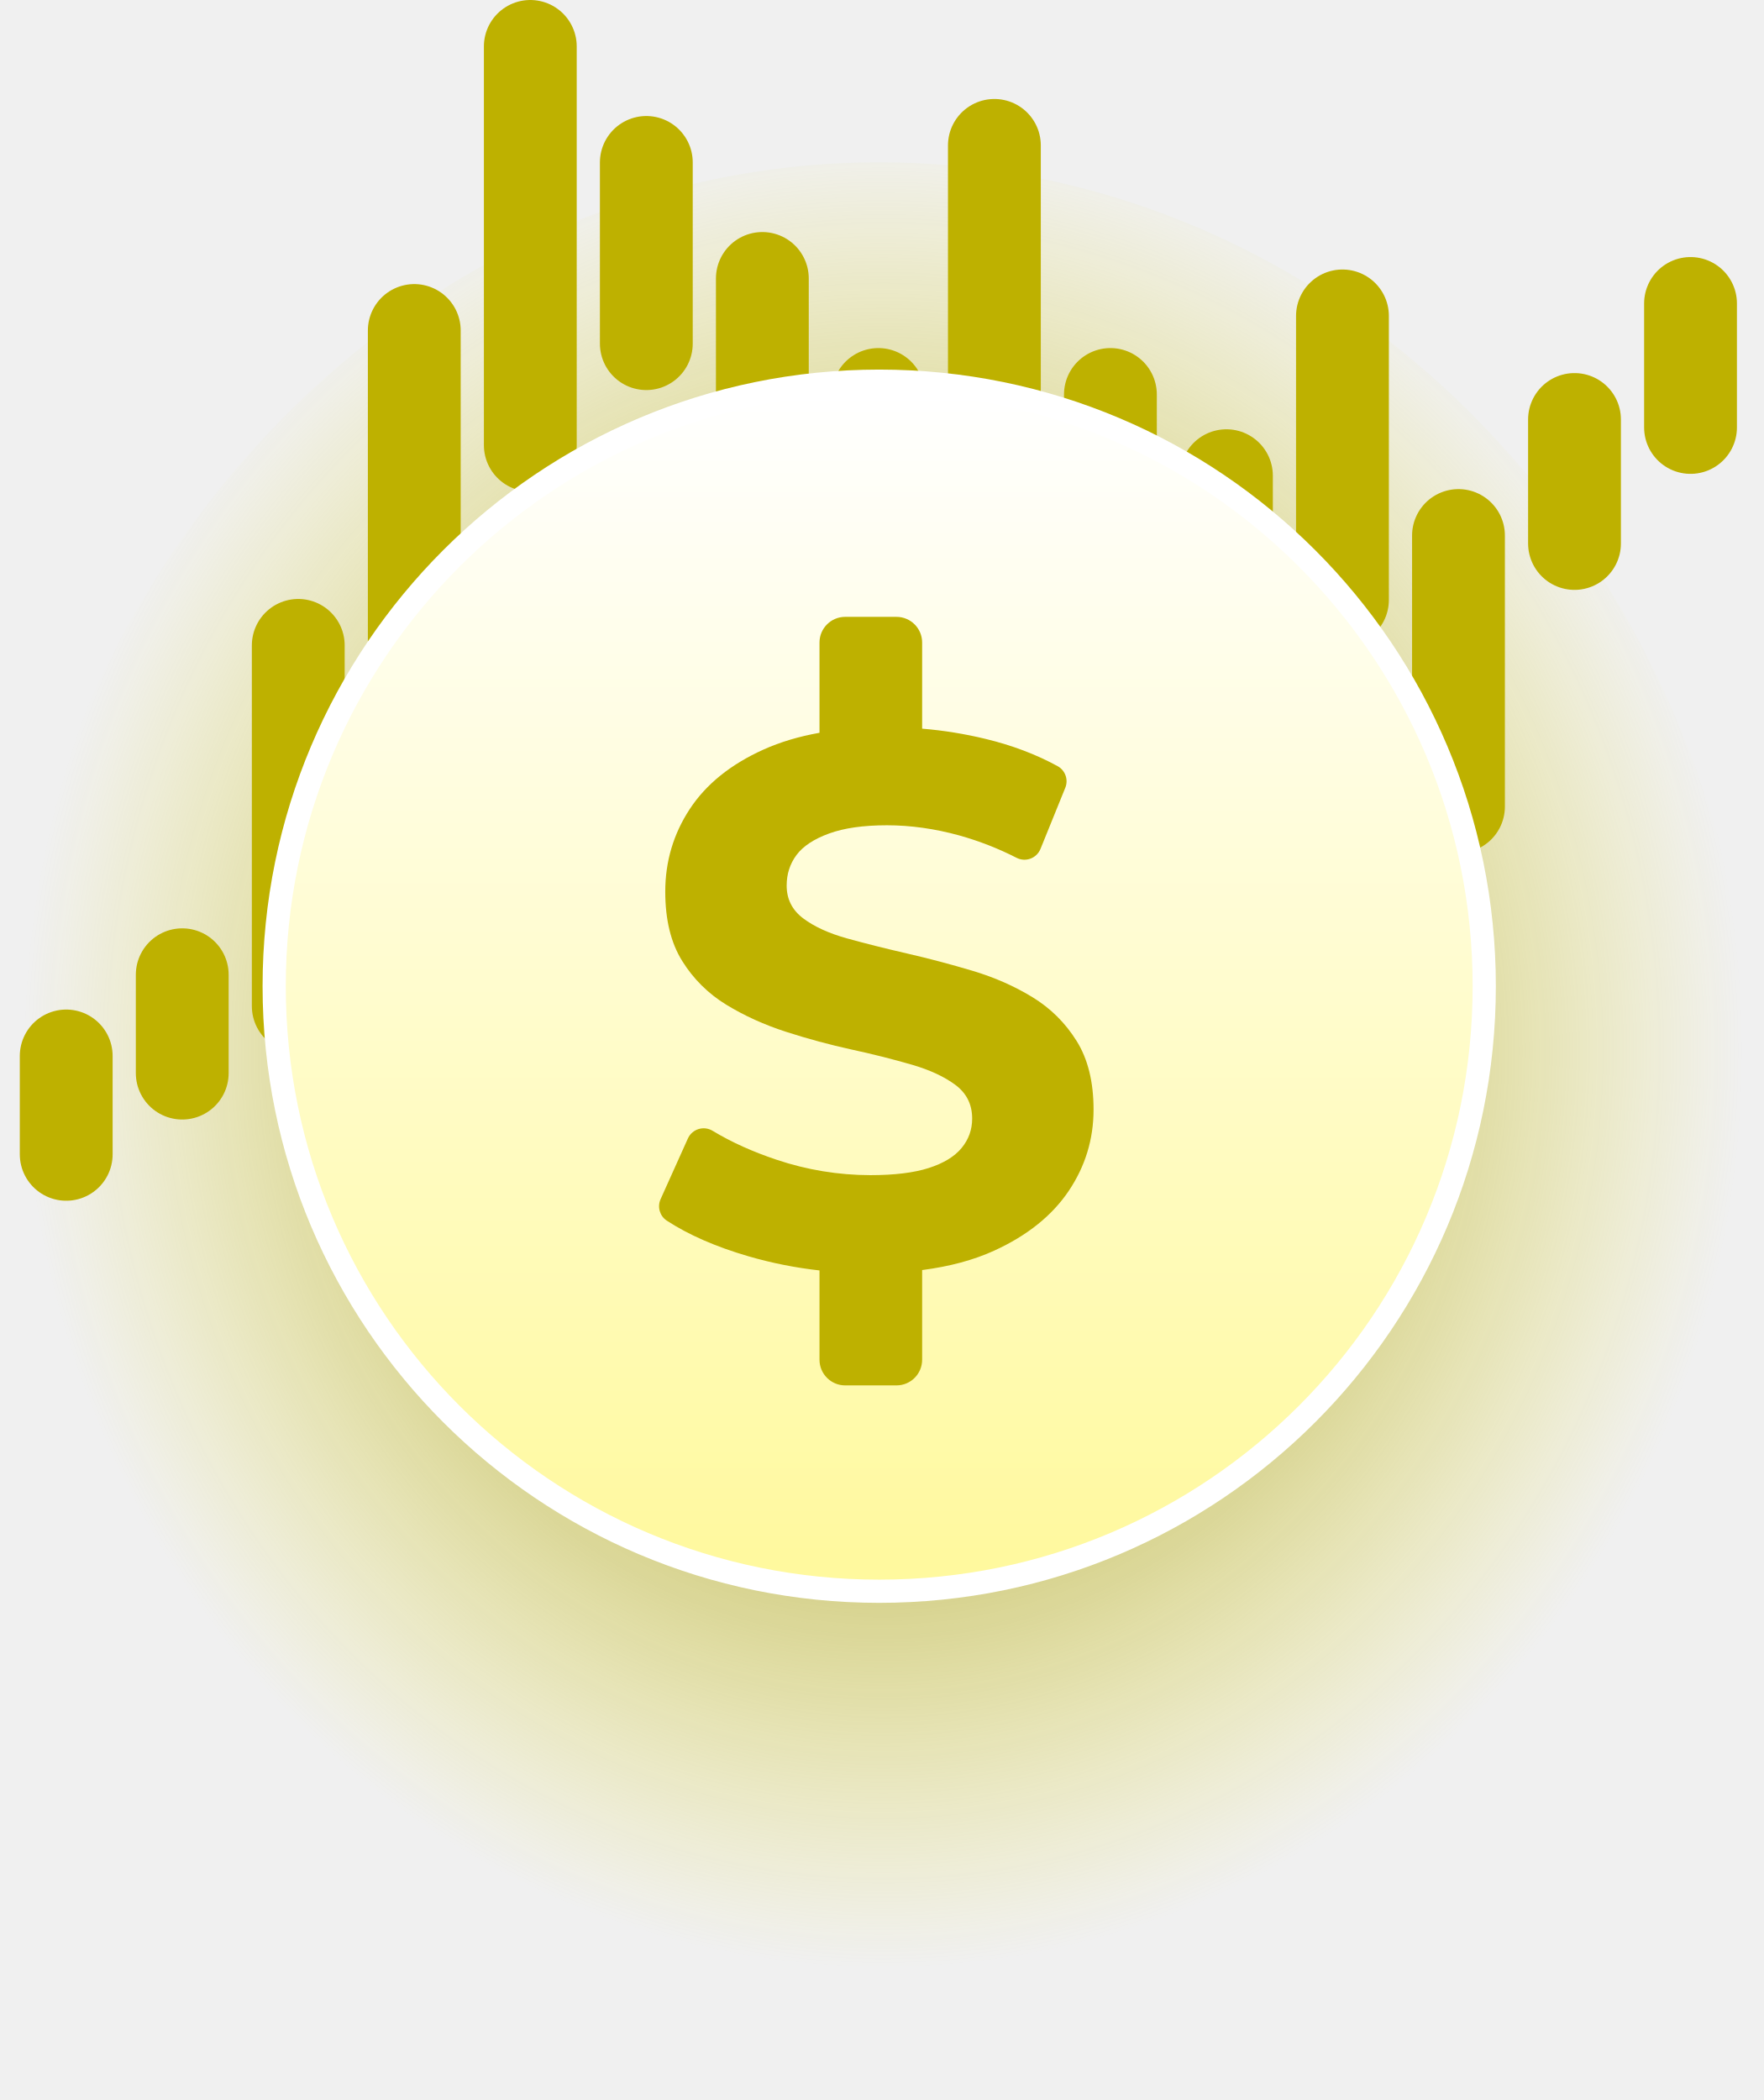
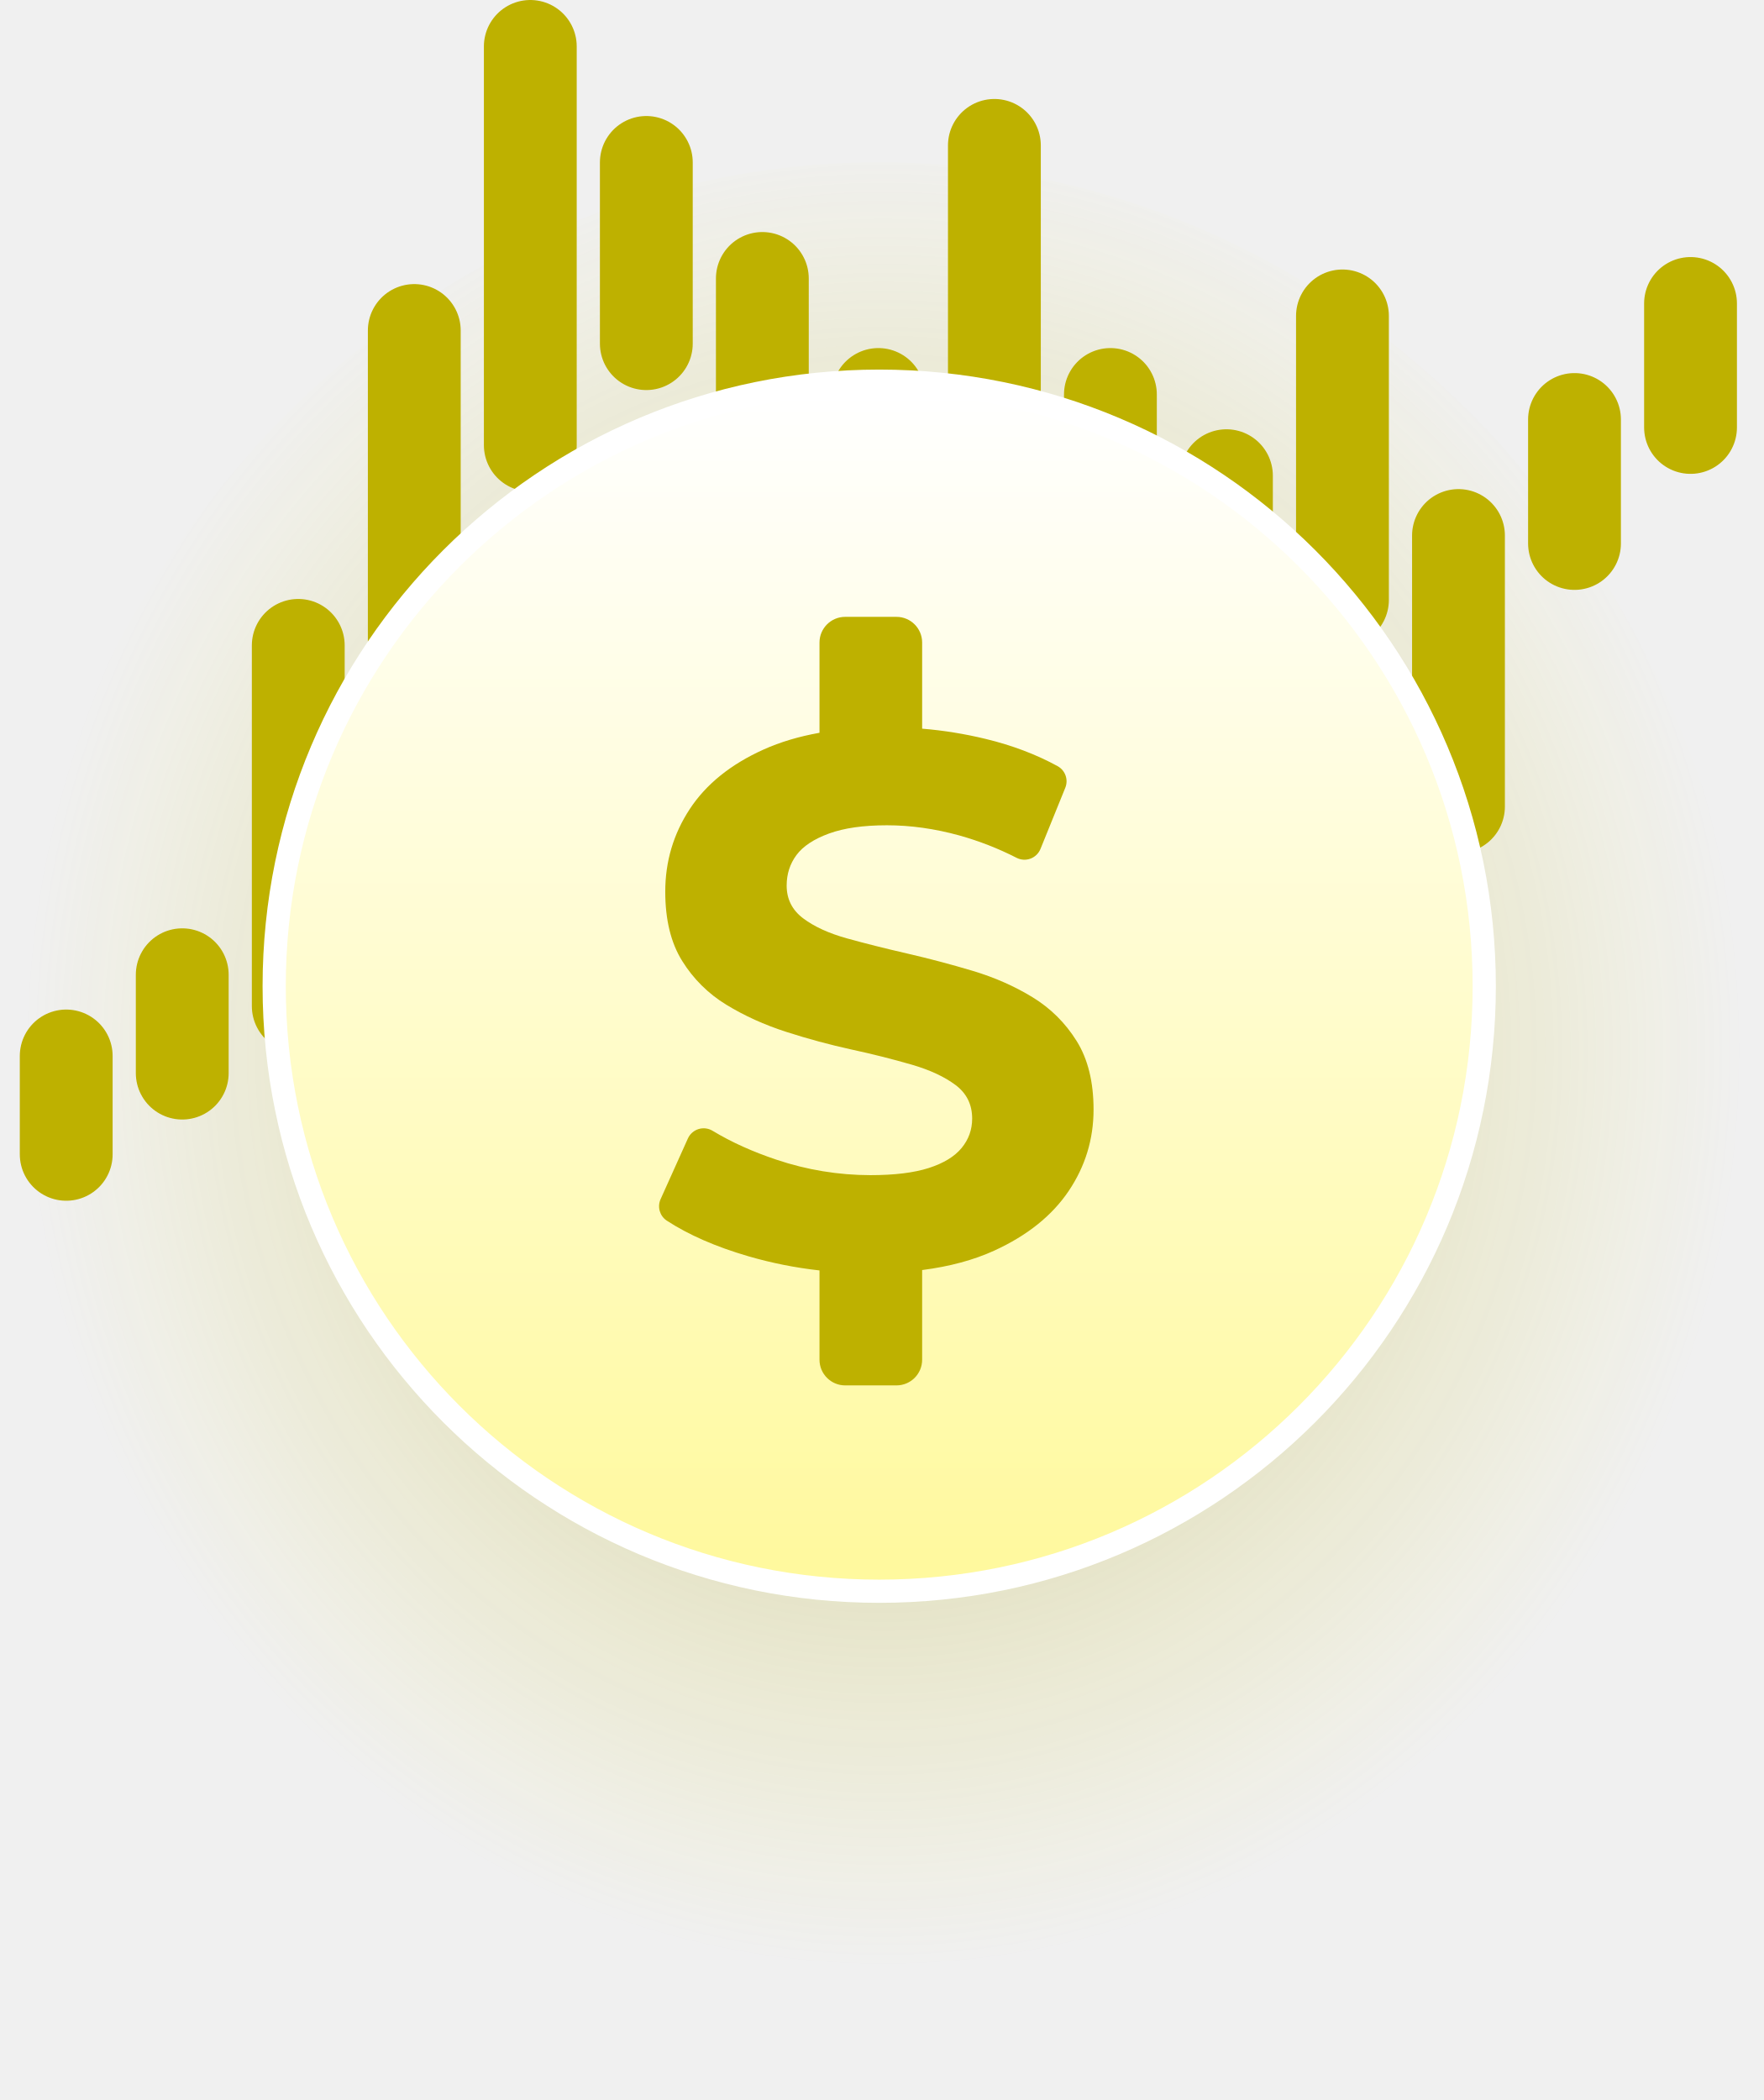
<svg xmlns="http://www.w3.org/2000/svg" viewBox="0 0 152 181" xml:space="preserve" style="fill-rule:evenodd;clip-rule:evenodd;stroke-linecap:round;stroke-linejoin:round;stroke-miterlimit:1.5">
  <ellipse cx="75.78" cy="97.081" rx="75.78" ry="83.091" style="fill:url(#_crownRadial81)" />
  <g id="lines1">
    <path d="M15.707 84.014v8.478M35.707 28.486v29.291M55.707 14v15.619M75.707 34v15.619M95.707 34v19.643M115.707 27.229v24.478M135.707 36.156v10.686" style="fill:none;stroke:#BEB100;stroke-width:8px" />
  </g>
  <g id="lines2">
    <path d="M25.707 55.625v31.094M5.707 91.014v8.478M45.707 4v34.369M65.707 24v15.619M85.707 12.531v61.311M105.707 41v10.707M125.707 46.156V69.52M145.707 26.156v10.686" style="fill:none;stroke:#BEB100;stroke-width:8px" />
  </g>
  <circle cx="75.78" cy="85.002" r="52.148" style="fill:url(#_crownLinear82);stroke:#fff;stroke-width:2px;stroke-linecap:square" />
  <path d="M70.633 109.499a36.16 36.16 0 0 1-6.145-1.225c-2.803-.819-5.146-1.845-7.032-3.076a1.487 1.487 0 0 1-.519-1.841c.61-1.366 1.654-3.682 2.352-5.23a1.49 1.49 0 0 1 2.143-.655c1.62.976 3.452 1.802 5.493 2.483a25.446 25.446 0 0 0 8.092 1.332c2.079 0 3.758-.206 5.037-.617 1.278-.412 2.22-.986 2.827-1.723.606-.736.91-1.581.91-2.534 0-1.214-.477-2.178-1.43-2.893-.953-.714-2.21-1.299-3.77-1.754a77.463 77.463 0 0 0-5.167-1.3 61.163 61.163 0 0 1-5.654-1.527c-1.885-.607-3.607-1.387-5.167-2.34a11.495 11.495 0 0 1-3.802-3.77c-.975-1.559-1.462-3.553-1.462-5.979 0-2.6.704-4.972 2.112-7.117 1.408-2.144 3.531-3.856 6.369-5.134 1.422-.64 3.026-1.12 4.813-1.44v-7.78c0-1.221.991-2.212 2.212-2.212h4.423c1.221 0 2.212.991 2.212 2.212v7.425c1.845.152 3.672.447 5.48.885 2.292.555 4.361 1.339 6.209 2.353.653.368.931 1.163.648 1.857-.565 1.402-1.513 3.733-2.137 5.27a1.49 1.49 0 0 1-2.059.767 26.605 26.605 0 0 0-4.935-1.928c-2.123-.585-4.203-.877-6.24-.877-2.036 0-3.704.238-5.004.715-1.3.476-2.231 1.094-2.795 1.852-.563.758-.844 1.636-.844 2.632 0 1.17.476 2.112 1.429 2.827.954.715 2.21 1.289 3.77 1.723 1.56.433 3.282.866 5.167 1.299 1.885.434 3.769.932 5.654 1.495 1.885.563 3.607 1.322 5.167 2.275 1.56.953 2.827 2.21 3.802 3.769.975 1.56 1.462 3.532 1.462 5.915 0 2.556-.715 4.896-2.144 7.019-1.43 2.123-3.564 3.834-6.402 5.134-1.782.816-3.857 1.376-6.228 1.68v7.73a2.213 2.213 0 0 1-2.212 2.212h-4.423a2.213 2.213 0 0 1-2.212-2.212v-7.697Z" style="fill:#BEB100" />
  <defs>
    <radialGradient id="_crownRadial81" cx="0" cy="0" r="1" gradientUnits="userSpaceOnUse" gradientTransform="matrix(-74.4339 0 0 -78.6155 76.133 90.61)">
-       <stop offset="0" style="stop-color:#615900;stop-opacity:1" />
+       <stop offset="0" style="stop-color:#615900;stop-opacity:0.4" />
      <stop offset="1" style="stop-color:#E8DC00;stop-opacity:0" />
    </radialGradient>
    <linearGradient id="_crownLinear82" x1="0" y1="0" x2="1" y2="0" gradientUnits="userSpaceOnUse" gradientTransform="rotate(90 24.027 58.038) scale(100.957)">
      <stop offset="0" style="stop-color:white;stop-opacity:1" />
      <stop offset="1" style="stop-color:#FFF99E;stop-opacity:1" />
    </linearGradient>
  </defs>
  <style>
    #lines1,
    #lines2 {
      transform: translateY(0);
      transition: all 0.5s ease;
      transform-origin: center;
    }
    svg:hover #lines1 {
      transform: translateY(-5px); 
      transition: all 0.5s ease;
    }
    svg:hover #lines2 {
      transform: translateY(10px); 
      transition: all 0.5s ease;
    }
    </style>
</svg>
